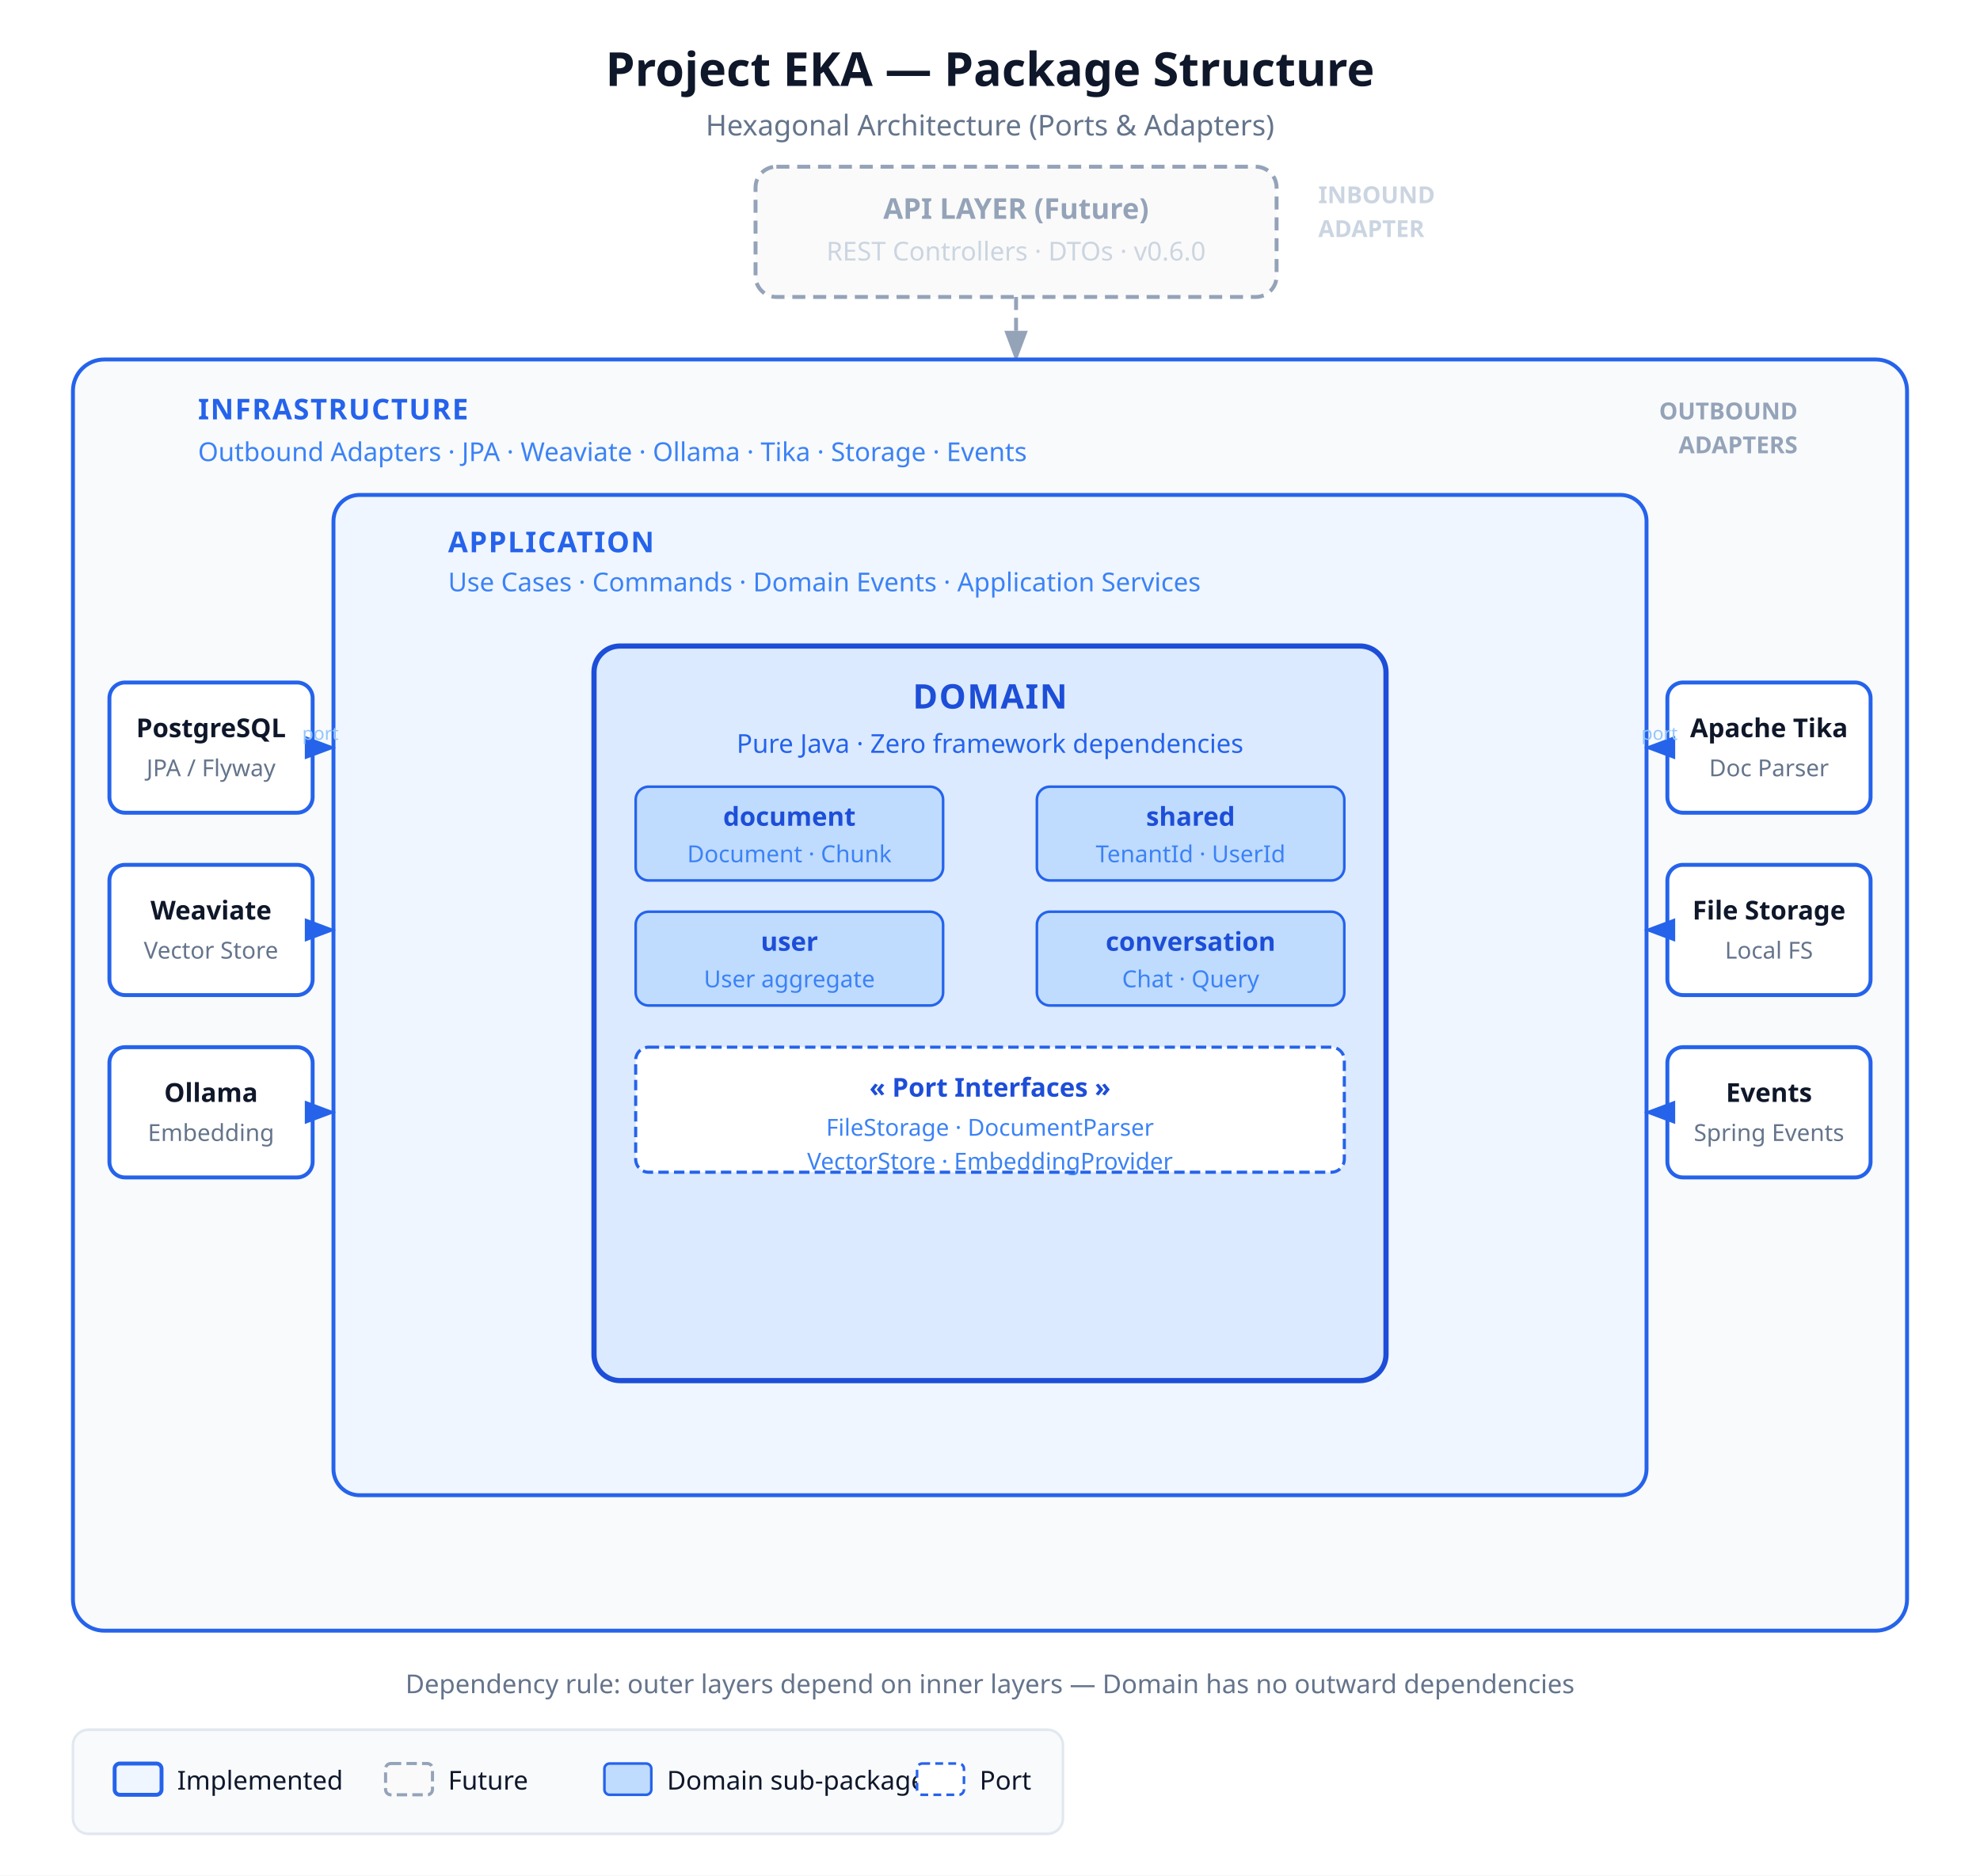
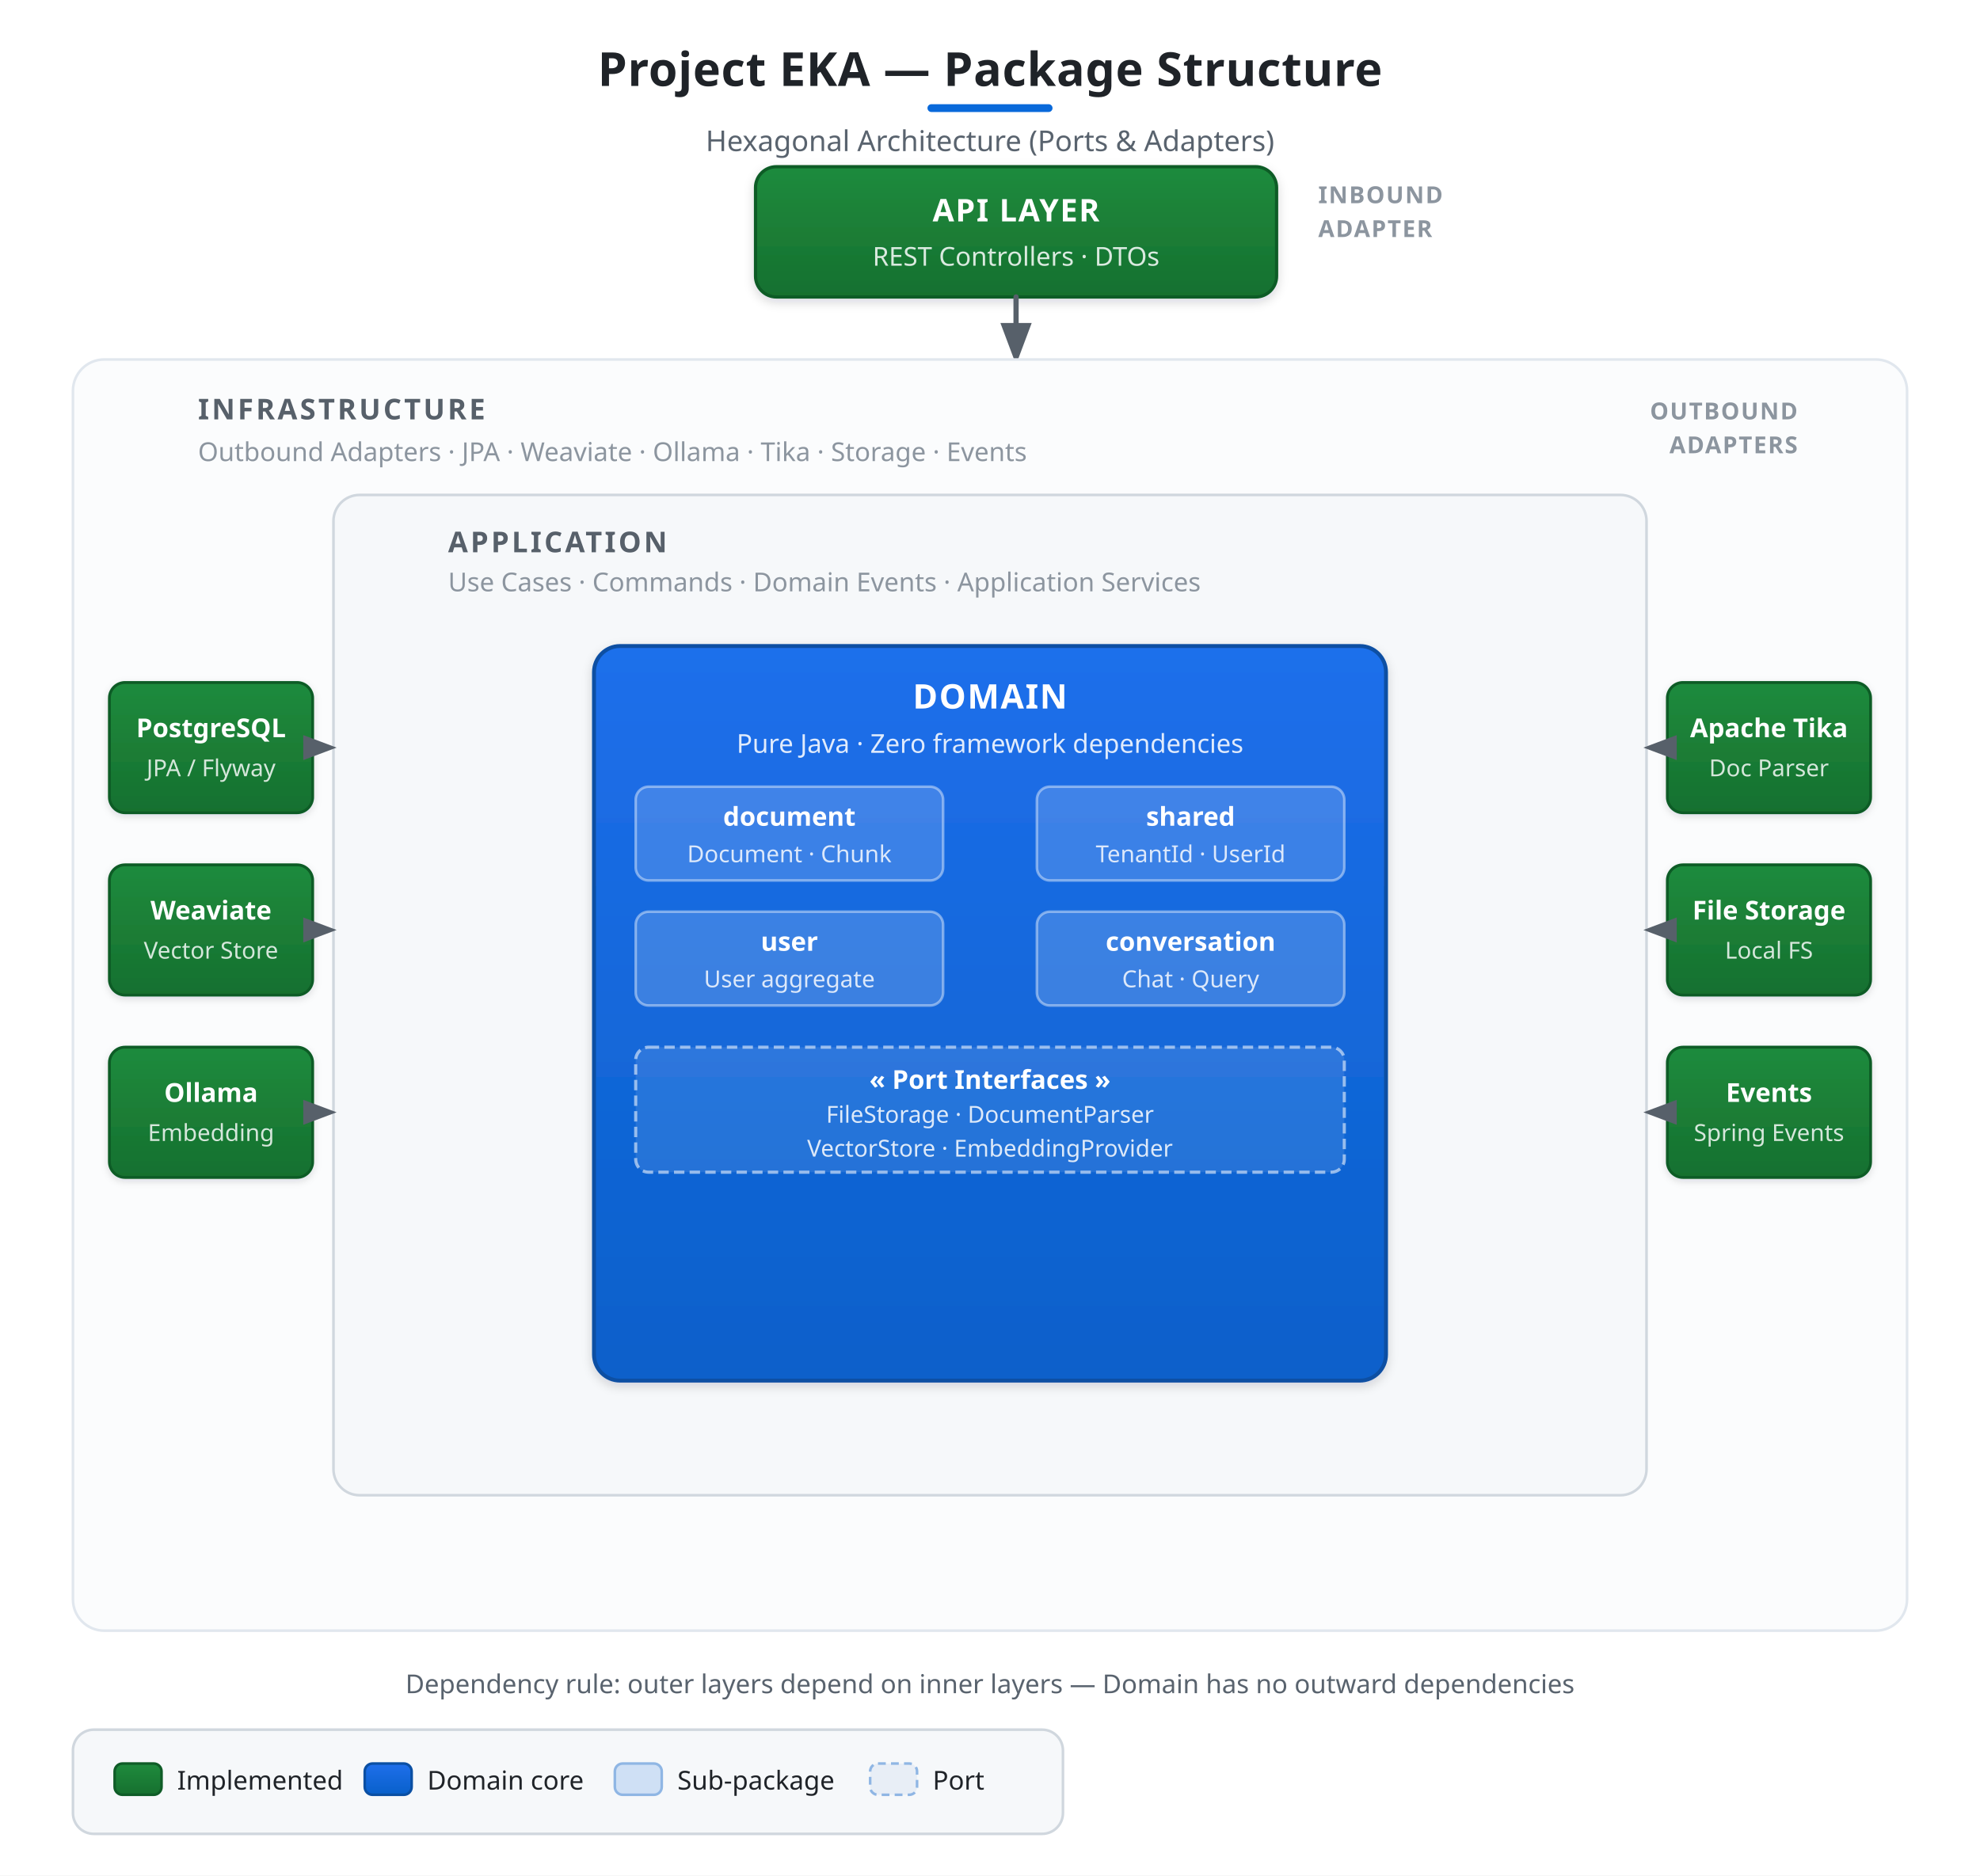
- <svg xmlns="http://www.w3.org/2000/svg" viewBox="0 0 760 720" width="760" height="720" font-family="'Segoe UI', system-ui, -apple-system, sans-serif">
+ <svg xmlns="http://www.w3.org/2000/svg" viewBox="0 0 760 720" width="760" height="720" font-family="'Segoe UI', system-ui, -apple-system, 'Helvetica Neue', sans-serif">
  <defs>
-     <marker id="arr-blue" markerWidth="8" markerHeight="8" refX="6" refY="3" orient="auto">
-       <path d="M0,0 L0,6 L8,3 z" fill="#2563eb" />
-     </marker>
-     <marker id="arr-gray" markerWidth="8" markerHeight="8" refX="6" refY="3" orient="auto">
-       <path d="M0,0 L0,6 L8,3 z" fill="#94a3b8" />
+     <linearGradient id="g-impl" x1="0" y1="0" x2="0" y2="1">
+       <stop offset="0%" stop-color="#1f8b3d" />
+       <stop offset="100%" stop-color="#16702f" />
+     </linearGradient>
+     <linearGradient id="g-accent" x1="0" y1="0" x2="0" y2="1">
+       <stop offset="0%" stop-color="#1f6feb" />
+       <stop offset="100%" stop-color="#0860ca" />
+     </linearGradient>
+     <filter id="elev" x="-20%" y="-25%" width="140%" height="165%">
+       <feDropShadow dx="0" dy="1.5" stdDeviation="2" flood-color="#0b1b2b" flood-opacity="0.16" />
+     </filter>
+     <filter id="elev-sm" x="-20%" y="-25%" width="140%" height="165%">
+       <feDropShadow dx="0" dy="1" stdDeviation="1.5" flood-color="#0b1b2b" flood-opacity="0.13" />
+     </filter>
+     <marker id="arr" markerWidth="8" markerHeight="8" refX="6" refY="3" orient="auto">
+       <path d="M0,0 L0,6 L8,3 z" fill="#57606a" />
    </marker>
  </defs>
  <rect width="760" height="720" fill="#ffffff" />
-   <text x="380" y="33" text-anchor="middle" font-size="18" font-weight="700" fill="#0f172a">Project EKA — Package Structure</text>
-   <text x="380" y="52" text-anchor="middle" font-size="11" fill="#64748b">Hexagonal Architecture (Ports &amp; Adapters)</text>
-   <rect x="290" y="64" width="200" height="50" rx="8" fill="#fafafa" stroke="#94a3b8" stroke-width="1.5" stroke-dasharray="5,3" />
-   <text x="390" y="84" text-anchor="middle" font-size="11" font-weight="700" fill="#94a3b8">API LAYER  (Future)</text>
-   <text x="390" y="100" text-anchor="middle" font-size="10" fill="#cbd5e1">REST Controllers · DTOs · v0.6.0</text>
-   <text x="506" y="78" font-size="9" fill="#cbd5e1" font-weight="600">INBOUND</text>
-   <text x="506" y="91" font-size="9" fill="#cbd5e1" font-weight="600">ADAPTER</text>
-   <line x1="390" y1="114" x2="390" y2="136" stroke="#94a3b8" stroke-width="1.5" stroke-dasharray="5,3" marker-end="url(#arr-gray)" />
-   <rect x="28" y="138" width="704" height="488" rx="12" fill="#f8fafc" stroke="#2563eb" stroke-width="1.5" />
-   <text x="76" y="161" font-size="11" font-weight="700" fill="#2563eb" letter-spacing="0.5">INFRASTRUCTURE</text>
-   <text x="76" y="177" font-size="10" fill="#3b82f6">Outbound Adapters · JPA · Weaviate · Ollama · Tika · Storage · Events</text>
-   <text x="690" y="161" font-size="9" fill="#94a3b8" font-weight="600" text-anchor="end">OUTBOUND</text>
-   <text x="690" y="174" font-size="9" fill="#94a3b8" font-weight="600" text-anchor="end">ADAPTERS</text>
-   <rect x="128" y="190" width="504" height="384" rx="10" fill="#eff6ff" stroke="#2563eb" stroke-width="1.5" />
-   <text x="172" y="212" font-size="11" font-weight="700" fill="#2563eb" letter-spacing="0.5">APPLICATION</text>
-   <text x="172" y="227" font-size="10" fill="#3b82f6">Use Cases · Commands · Domain Events · Application Services</text>
-   <rect x="228" y="248" width="304" height="282" rx="10" fill="#dbeafe" stroke="#1d4ed8" stroke-width="2" />
-   <text x="380" y="272" text-anchor="middle" font-size="13" font-weight="700" fill="#1d4ed8" letter-spacing="0.5">DOMAIN</text>
-   <text x="380" y="289" text-anchor="middle" font-size="10" fill="#2563eb">Pure Java · Zero framework dependencies</text>
-   <rect x="244" y="302" width="118" height="36" rx="5" fill="#bfdbfe" stroke="#2563eb" stroke-width="1" />
-   <text x="303" y="317" text-anchor="middle" font-size="10" font-weight="600" fill="#1d4ed8">document</text>
-   <text x="303" y="331" text-anchor="middle" font-size="9" fill="#3b82f6">Document · Chunk</text>
-   <rect x="398" y="302" width="118" height="36" rx="5" fill="#bfdbfe" stroke="#2563eb" stroke-width="1" />
-   <text x="457" y="317" text-anchor="middle" font-size="10" font-weight="600" fill="#1d4ed8">shared</text>
-   <text x="457" y="331" text-anchor="middle" font-size="9" fill="#3b82f6">TenantId · UserId</text>
-   <rect x="244" y="350" width="118" height="36" rx="5" fill="#bfdbfe" stroke="#2563eb" stroke-width="1" />
-   <text x="303" y="365" text-anchor="middle" font-size="10" font-weight="600" fill="#1d4ed8">user</text>
-   <text x="303" y="379" text-anchor="middle" font-size="9" fill="#3b82f6">User aggregate</text>
-   <rect x="398" y="350" width="118" height="36" rx="5" fill="#bfdbfe" stroke="#2563eb" stroke-width="1" />
-   <text x="457" y="365" text-anchor="middle" font-size="10" font-weight="600" fill="#1d4ed8">conversation</text>
-   <text x="457" y="379" text-anchor="middle" font-size="9" fill="#3b82f6">Chat · Query</text>
-   <rect x="244" y="402" width="272" height="48" rx="5" fill="#ffffff" stroke="#2563eb" stroke-width="1.2" stroke-dasharray="4,2" />
-   <text x="380" y="421" text-anchor="middle" font-size="10" font-weight="700" fill="#1d4ed8">« Port Interfaces »</text>
-   <text x="380" y="436" text-anchor="middle" font-size="9" fill="#3b82f6">FileStorage · DocumentParser</text>
-   <text x="380" y="449" text-anchor="middle" font-size="9" fill="#3b82f6">VectorStore · EmbeddingProvider</text>
-   <rect x="42" y="262" width="78" height="50" rx="6" fill="#ffffff" stroke="#2563eb" stroke-width="1.5" />
-   <text x="81" y="283" text-anchor="middle" font-size="10" font-weight="600" fill="#0f172a">PostgreSQL</text>
-   <text x="81" y="298" text-anchor="middle" font-size="9" fill="#64748b">JPA / Flyway</text>
-   <rect x="42" y="332" width="78" height="50" rx="6" fill="#ffffff" stroke="#2563eb" stroke-width="1.5" />
-   <text x="81" y="353" text-anchor="middle" font-size="10" font-weight="600" fill="#0f172a">Weaviate</text>
-   <text x="81" y="368" text-anchor="middle" font-size="9" fill="#64748b">Vector Store</text>
-   <rect x="42" y="402" width="78" height="50" rx="6" fill="#ffffff" stroke="#2563eb" stroke-width="1.5" />
-   <text x="81" y="423" text-anchor="middle" font-size="10" font-weight="600" fill="#0f172a">Ollama</text>
-   <text x="81" y="438" text-anchor="middle" font-size="9" fill="#64748b">Embedding</text>
-   <rect x="640" y="262" width="78" height="50" rx="6" fill="#ffffff" stroke="#2563eb" stroke-width="1.5" />
-   <text x="679" y="283" text-anchor="middle" font-size="10" font-weight="600" fill="#0f172a">Apache Tika</text>
-   <text x="679" y="298" text-anchor="middle" font-size="9" fill="#64748b">Doc Parser</text>
-   <rect x="640" y="332" width="78" height="50" rx="6" fill="#ffffff" stroke="#2563eb" stroke-width="1.5" />
-   <text x="679" y="353" text-anchor="middle" font-size="10" font-weight="600" fill="#0f172a">File Storage</text>
-   <text x="679" y="368" text-anchor="middle" font-size="9" fill="#64748b">Local FS</text>
-   <rect x="640" y="402" width="78" height="50" rx="6" fill="#ffffff" stroke="#2563eb" stroke-width="1.5" />
-   <text x="679" y="423" text-anchor="middle" font-size="10" font-weight="600" fill="#0f172a">Events</text>
-   <text x="679" y="438" text-anchor="middle" font-size="9" fill="#64748b">Spring Events</text>
-   <line x1="120" y1="287" x2="126" y2="287" stroke="#2563eb" stroke-width="1.5" marker-end="url(#arr-blue)" />
-   <line x1="120" y1="357" x2="126" y2="357" stroke="#2563eb" stroke-width="1.5" marker-end="url(#arr-blue)" />
-   <line x1="120" y1="427" x2="126" y2="427" stroke="#2563eb" stroke-width="1.5" marker-end="url(#arr-blue)" />
-   <line x1="640" y1="287" x2="634" y2="287" stroke="#2563eb" stroke-width="1.5" marker-end="url(#arr-blue)" />
-   <line x1="640" y1="357" x2="634" y2="357" stroke="#2563eb" stroke-width="1.5" marker-end="url(#arr-blue)" />
-   <line x1="640" y1="427" x2="634" y2="427" stroke="#2563eb" stroke-width="1.5" marker-end="url(#arr-blue)" />
-   <text x="123" y="284" font-size="7" fill="#93c5fd" text-anchor="middle">port</text>
-   <text x="637" y="284" font-size="7" fill="#93c5fd" text-anchor="middle">port</text>
-   <text x="380" y="650" text-anchor="middle" font-size="10" fill="#64748b">
+   <text x="380" y="33" text-anchor="middle" font-size="18" font-weight="700" fill="#1f2328" letter-spacing="0.2">Project EKA — Package Structure</text>
+   <rect x="356" y="40" width="48" height="3" rx="1.5" fill="#0969da" />
+   <text x="380" y="58" text-anchor="middle" font-size="11" fill="#59636e">Hexagonal Architecture (Ports &amp; Adapters)</text>
+   <rect x="290" y="64" width="200" height="50" rx="8" fill="url(#g-impl)" stroke="#0f5c27" stroke-width="1.25" filter="url(#elev)" />
+   <text x="390" y="85" text-anchor="middle" font-size="12" font-weight="700" fill="#ffffff" letter-spacing="0.5">API LAYER</text>
+   <text x="390" y="102" text-anchor="middle" font-size="10" fill="#ffffff" fill-opacity="0.84">REST Controllers · DTOs</text>
+   <text x="506" y="78" font-size="9" fill="#8c959f" font-weight="700" letter-spacing="0.5">INBOUND</text>
+   <text x="506" y="91" font-size="9" fill="#8c959f" font-weight="700" letter-spacing="0.5">ADAPTER</text>
+   <line x1="390" y1="114" x2="390" y2="136" stroke="#57606a" stroke-width="2" stroke-linecap="round" marker-end="url(#arr)" />
+   <rect x="28" y="138" width="704" height="488" rx="12" fill="#fbfcfd" stroke="#e1e7ee" stroke-width="1" />
+   <text x="76" y="161" font-size="11" font-weight="700" fill="#57606a" letter-spacing="1">INFRASTRUCTURE</text>
+   <text x="76" y="177" font-size="10" fill="#8c959f">Outbound Adapters · JPA · Weaviate · Ollama · Tika · Storage · Events</text>
+   <text x="690" y="161" font-size="9" fill="#8c959f" font-weight="700" text-anchor="end" letter-spacing="0.5">OUTBOUND</text>
+   <text x="690" y="174" font-size="9" fill="#8c959f" font-weight="700" text-anchor="end" letter-spacing="0.5">ADAPTERS</text>
+   <rect x="128" y="190" width="504" height="384" rx="10" fill="#f6f8fa" stroke="#d0d7de" stroke-width="1" />
+   <text x="172" y="212" font-size="11" font-weight="700" fill="#57606a" letter-spacing="1">APPLICATION</text>
+   <text x="172" y="227" font-size="10" fill="#8c959f">Use Cases · Commands · Domain Events · Application Services</text>
+   <rect x="228" y="248" width="304" height="282" rx="10" fill="url(#g-accent)" stroke="#0a4fa3" stroke-width="1.5" filter="url(#elev)" />
+   <text x="380" y="272" text-anchor="middle" font-size="13" font-weight="700" fill="#ffffff" letter-spacing="0.5">DOMAIN</text>
+   <text x="380" y="289" text-anchor="middle" font-size="10" fill="#ffffff" fill-opacity="0.86">Pure Java · Zero framework dependencies</text>
+   <rect x="244" y="302" width="118" height="36" rx="5" fill="#ffffff" fill-opacity="0.16" stroke="#ffffff" stroke-opacity="0.42" stroke-width="1" />
+   <text x="303" y="317" text-anchor="middle" font-size="10" font-weight="600" fill="#ffffff">document</text>
+   <text x="303" y="331" text-anchor="middle" font-size="9" fill="#ffffff" fill-opacity="0.82">Document · Chunk</text>
+   <rect x="398" y="302" width="118" height="36" rx="5" fill="#ffffff" fill-opacity="0.16" stroke="#ffffff" stroke-opacity="0.42" stroke-width="1" />
+   <text x="457" y="317" text-anchor="middle" font-size="10" font-weight="600" fill="#ffffff">shared</text>
+   <text x="457" y="331" text-anchor="middle" font-size="9" fill="#ffffff" fill-opacity="0.82">TenantId · UserId</text>
+   <rect x="244" y="350" width="118" height="36" rx="5" fill="#ffffff" fill-opacity="0.16" stroke="#ffffff" stroke-opacity="0.42" stroke-width="1" />
+   <text x="303" y="365" text-anchor="middle" font-size="10" font-weight="600" fill="#ffffff">user</text>
+   <text x="303" y="379" text-anchor="middle" font-size="9" fill="#ffffff" fill-opacity="0.82">User aggregate</text>
+   <rect x="398" y="350" width="118" height="36" rx="5" fill="#ffffff" fill-opacity="0.16" stroke="#ffffff" stroke-opacity="0.42" stroke-width="1" />
+   <text x="457" y="365" text-anchor="middle" font-size="10" font-weight="600" fill="#ffffff">conversation</text>
+   <text x="457" y="379" text-anchor="middle" font-size="9" fill="#ffffff" fill-opacity="0.82">Chat · Query</text>
+   <rect x="244" y="402" width="272" height="48" rx="5" fill="#ffffff" fill-opacity="0.10" stroke="#ffffff" stroke-opacity="0.55" stroke-width="1.2" stroke-dasharray="4,2" />
+   <text x="380" y="418" text-anchor="middle" font-size="10" font-weight="700" fill="#ffffff">« Port Interfaces »</text>
+   <text x="380" y="431" text-anchor="middle" font-size="9" fill="#ffffff" fill-opacity="0.84">FileStorage · DocumentParser</text>
+   <text x="380" y="444" text-anchor="middle" font-size="9" fill="#ffffff" fill-opacity="0.84">VectorStore · EmbeddingProvider</text>
+   <rect x="42" y="262" width="78" height="50" rx="6" fill="url(#g-impl)" stroke="#0f5c27" stroke-width="1.1" filter="url(#elev-sm)" />
+   <text x="81" y="283" text-anchor="middle" font-size="10" font-weight="600" fill="#ffffff">PostgreSQL</text>
+   <text x="81" y="298" text-anchor="middle" font-size="9" fill="#ffffff" fill-opacity="0.82">JPA / Flyway</text>
+   <rect x="42" y="332" width="78" height="50" rx="6" fill="url(#g-impl)" stroke="#0f5c27" stroke-width="1.1" filter="url(#elev-sm)" />
+   <text x="81" y="353" text-anchor="middle" font-size="10" font-weight="600" fill="#ffffff">Weaviate</text>
+   <text x="81" y="368" text-anchor="middle" font-size="9" fill="#ffffff" fill-opacity="0.82">Vector Store</text>
+   <rect x="42" y="402" width="78" height="50" rx="6" fill="url(#g-impl)" stroke="#0f5c27" stroke-width="1.1" filter="url(#elev-sm)" />
+   <text x="81" y="423" text-anchor="middle" font-size="10" font-weight="600" fill="#ffffff">Ollama</text>
+   <text x="81" y="438" text-anchor="middle" font-size="9" fill="#ffffff" fill-opacity="0.82">Embedding</text>
+   <rect x="640" y="262" width="78" height="50" rx="6" fill="url(#g-impl)" stroke="#0f5c27" stroke-width="1.1" filter="url(#elev-sm)" />
+   <text x="679" y="283" text-anchor="middle" font-size="10" font-weight="600" fill="#ffffff">Apache Tika</text>
+   <text x="679" y="298" text-anchor="middle" font-size="9" fill="#ffffff" fill-opacity="0.82">Doc Parser</text>
+   <rect x="640" y="332" width="78" height="50" rx="6" fill="url(#g-impl)" stroke="#0f5c27" stroke-width="1.1" filter="url(#elev-sm)" />
+   <text x="679" y="353" text-anchor="middle" font-size="10" font-weight="600" fill="#ffffff">File Storage</text>
+   <text x="679" y="368" text-anchor="middle" font-size="9" fill="#ffffff" fill-opacity="0.82">Local FS</text>
+   <rect x="640" y="402" width="78" height="50" rx="6" fill="url(#g-impl)" stroke="#0f5c27" stroke-width="1.1" filter="url(#elev-sm)" />
+   <text x="679" y="423" text-anchor="middle" font-size="10" font-weight="600" fill="#ffffff">Events</text>
+   <text x="679" y="438" text-anchor="middle" font-size="9" fill="#ffffff" fill-opacity="0.82">Spring Events</text>
+   <line x1="120" y1="287" x2="126" y2="287" stroke="#57606a" stroke-width="1.6" stroke-linecap="round" marker-end="url(#arr)" />
+   <line x1="120" y1="357" x2="126" y2="357" stroke="#57606a" stroke-width="1.6" stroke-linecap="round" marker-end="url(#arr)" />
+   <line x1="120" y1="427" x2="126" y2="427" stroke="#57606a" stroke-width="1.6" stroke-linecap="round" marker-end="url(#arr)" />
+   <line x1="640" y1="287" x2="634" y2="287" stroke="#57606a" stroke-width="1.6" stroke-linecap="round" marker-end="url(#arr)" />
+   <line x1="640" y1="357" x2="634" y2="357" stroke="#57606a" stroke-width="1.6" stroke-linecap="round" marker-end="url(#arr)" />
+   <line x1="640" y1="427" x2="634" y2="427" stroke="#57606a" stroke-width="1.6" stroke-linecap="round" marker-end="url(#arr)" />
+   <text x="380" y="650" text-anchor="middle" font-size="10" fill="#59636e">
    Dependency rule: outer layers depend on inner layers — Domain has no outward dependencies
  </text>
-   <rect x="28" y="664" width="380" height="40" rx="6" fill="#f8fafc" stroke="#e2e8f0" stroke-width="1" />
-   <rect x="44" y="677" width="18" height="12" rx="2" fill="#eff6ff" stroke="#2563eb" stroke-width="1.5" />
-   <text x="68" y="687" font-size="10" fill="#0f172a">Implemented</text>
-   <rect x="148" y="677" width="18" height="12" rx="2" fill="#fafafa" stroke="#94a3b8" stroke-width="1.2" stroke-dasharray="4,2" />
-   <text x="172" y="687" font-size="10" fill="#0f172a">Future</text>
-   <rect x="232" y="677" width="18" height="12" rx="2" fill="#bfdbfe" stroke="#2563eb" stroke-width="1" />
-   <text x="256" y="687" font-size="10" fill="#0f172a">Domain sub-package</text>
-   <rect x="352" y="677" width="18" height="12" rx="2" fill="#ffffff" stroke="#2563eb" stroke-width="1" stroke-dasharray="3,2" />
-   <text x="376" y="687" font-size="10" fill="#0f172a">Port</text>
+   <rect x="28" y="664" width="380" height="40" rx="8" fill="#f6f8fa" stroke="#d0d7de" stroke-width="1" />
+   <rect x="44" y="677" width="18" height="12" rx="3" fill="url(#g-impl)" stroke="#0f5c27" stroke-width="1" />
+   <text x="68" y="687" font-size="10" fill="#1f2328">Implemented</text>
+   <rect x="140" y="677" width="18" height="12" rx="3" fill="url(#g-accent)" stroke="#0a4fa3" stroke-width="1" />
+   <text x="164" y="687" font-size="10" fill="#1f2328">Domain core</text>
+   <rect x="236" y="677" width="18" height="12" rx="3" fill="#cfe0f5" stroke="#8fb6e4" stroke-width="1" />
+   <text x="260" y="687" font-size="10" fill="#1f2328">Sub-package</text>
+   <rect x="334" y="677" width="18" height="12" rx="3" fill="#e8eef6" stroke="#8fb6e4" stroke-width="1" stroke-dasharray="3,2" />
+   <text x="358" y="687" font-size="10" fill="#1f2328">Port</text>
</svg>
